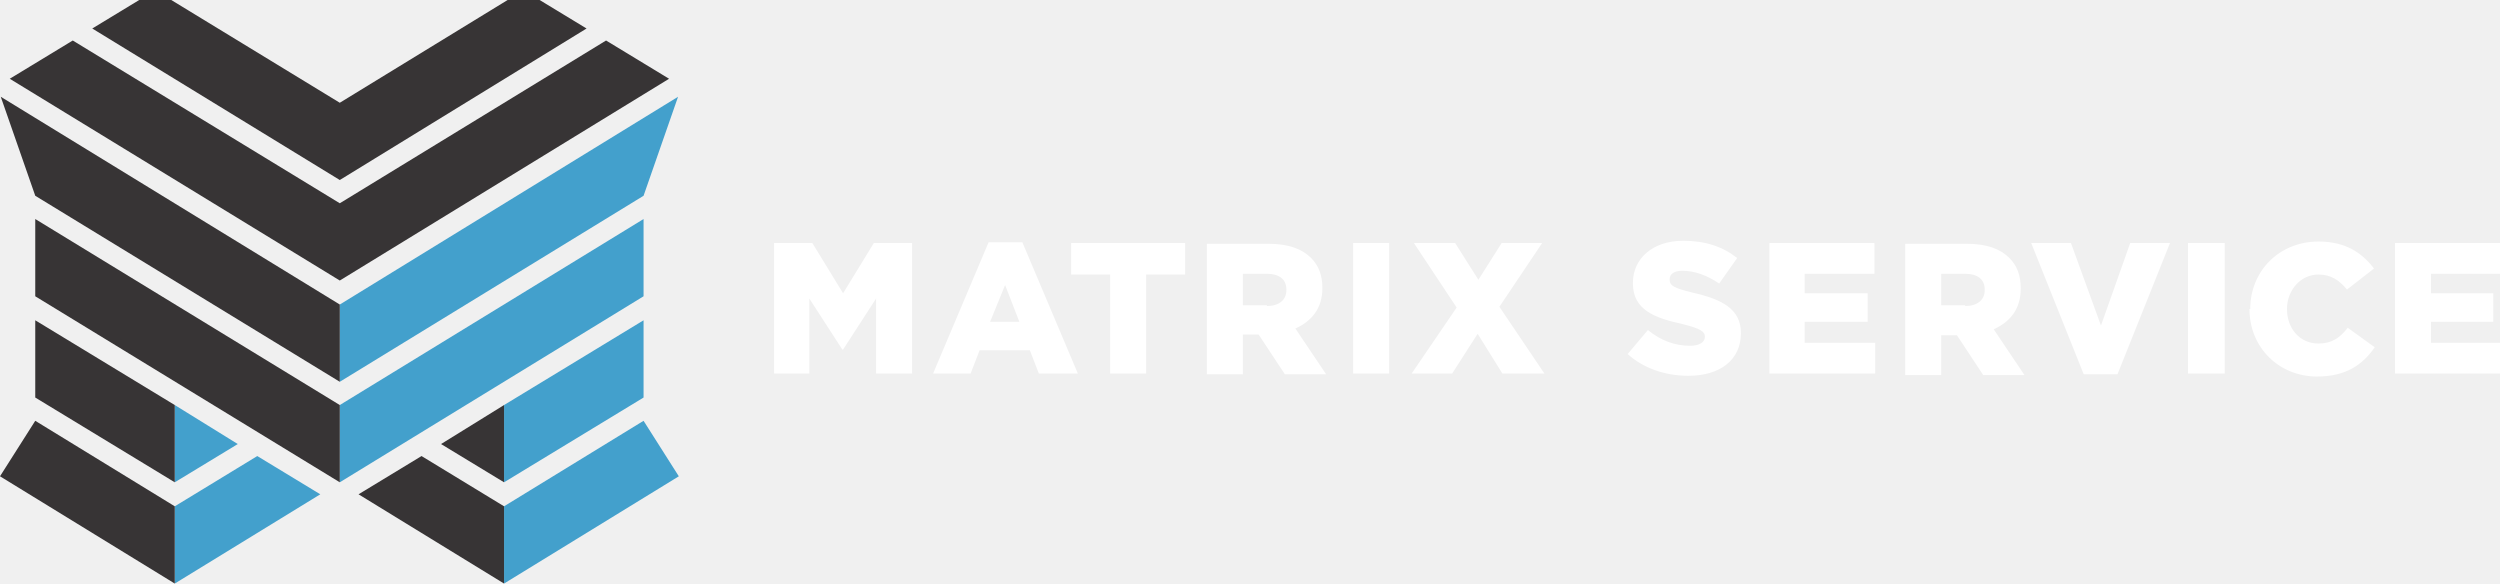
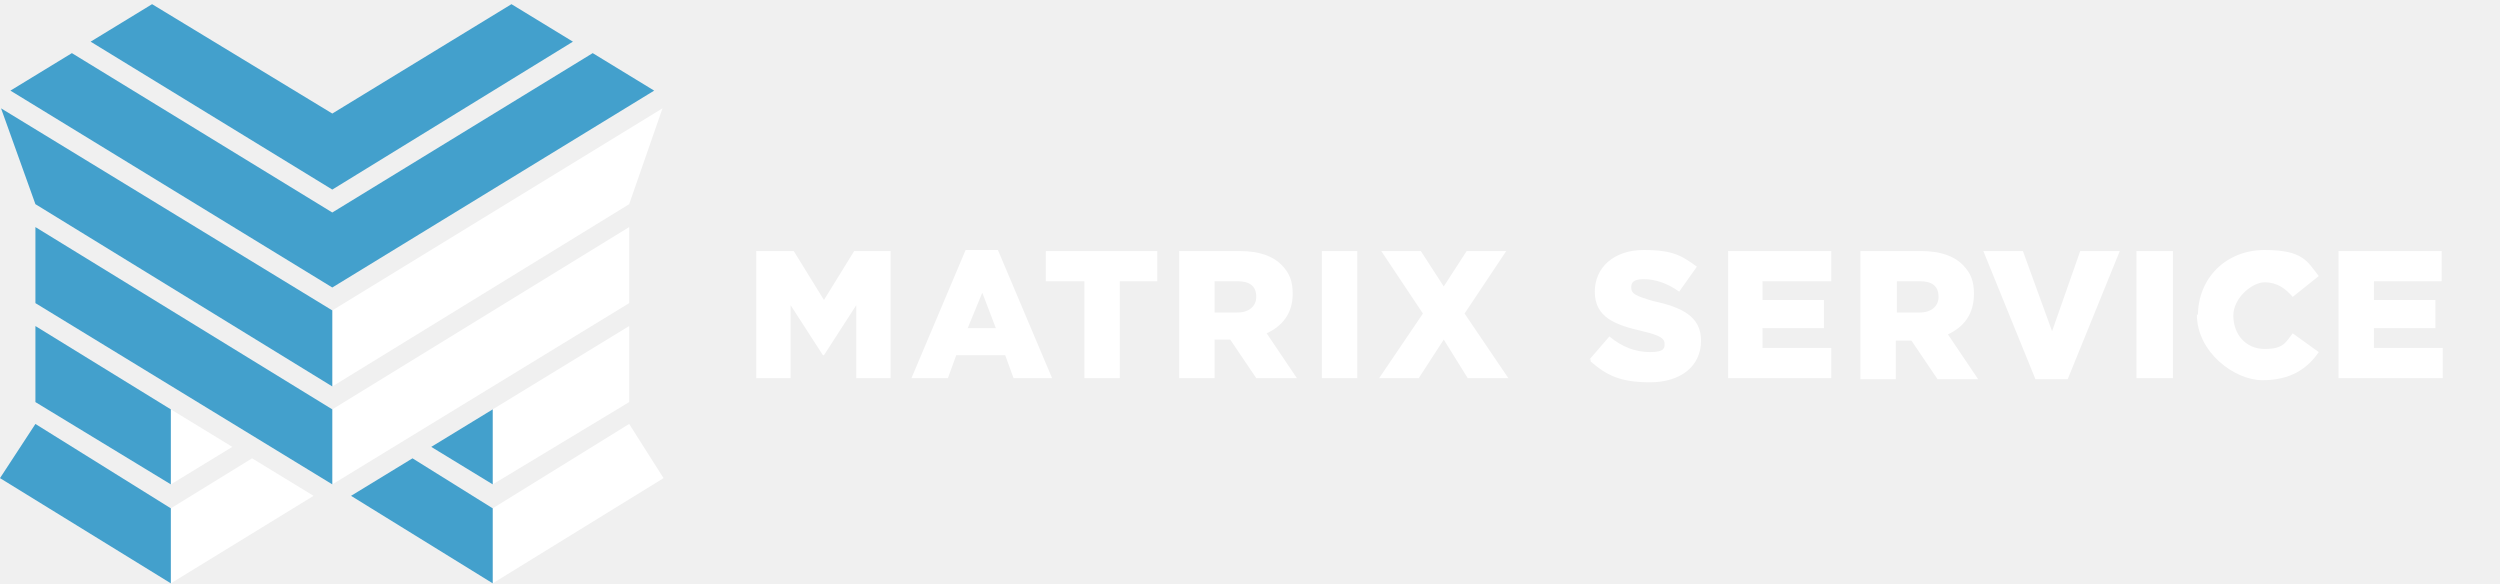
- <svg xmlns="http://www.w3.org/2000/svg" xml:space="preserve" width="3.333in" height="0.778in" version="1.1" style="shape-rendering:geometricPrecision; text-rendering:geometricPrecision; image-rendering:optimizeQuality; fill-rule:evenodd; clip-rule:evenodd" viewBox="0 0 3333 778">
+ <svg xmlns="http://www.w3.org/2000/svg" id="Layer_1" version="1.1" viewBox="0 0 240 56">
  <defs>
-     <style type="text/css">
-    
-     .fil0 {fill:#373435;fill-rule:nonzero}
-     .fil1 {fill:#43A0CC;fill-rule:nonzero}
-    
-   </style>
+     <style>
+       .st0 {
+         fill: #fff;
+       }
+ 
+       .st1 {
+         fill: #43a0cc;
+       }
+     </style>
  </defs>
-   <g id="Layer_x0020_1">
-     <polygon class="fil0" points="1032,324 1083,324 1124,391 1165,324 1216,324 1216,498 1168,498 1168,398 1124,466 1123,466 1079,398 1079,498 1032,498 " style="fill:#fff" />
-     <path class="fil0" d="M1359 429l-19 -49 -20 49 39 0zm-42 -106l46 0 74 175 -52 0 -12 -31 -67 0 -12 31 -50 0 74 -175z" style="fill:#fff" />
-     <polygon class="fil0" points="1480,366 1428,366 1428,324 1580,324 1580,366 1528,366 1528,498 1480,498 " style="fill:#fff" />
-     <path class="fil0" d="M1689 408c16,0 26,-8 26,-21l0 -1c0,-14 -10,-21 -26,-21l-32 0 0 42 32 0zm-80 -83l82 0c27,0 45,7 57,19 10,10 15,23 15,40l0 0c0,27 -14,44 -36,54l41 61 -55 0 -35 -53 -21 0 0 53 -48 0 0 -174z" style="fill:#fff" />
-     <polygon class="fil0" points="1804,498 1852,498 1852,324 1804,324 " style="fill:#fff" />
-     <polygon class="fil0" points="2056,324 1999,409 2059,498 2003,498 1970,445 1936,498 1882,498 1942,410 1885,324 1940,324 1971,373 2002,324 " style="fill:#fff" />
-     <path class="fil0" d="M2170 472l27 -32c17,14 36,21 56,21 13,0 20,-5 20,-12l0 0c0,-7 -6,-11 -30,-17 -37,-8 -66,-19 -66,-54l0 -1c0,-32 26,-56 67,-56 30,0 53,8 72,23l-24 34c-16,-11 -33,-17 -49,-17 -12,0 -17,5 -17,11l0 1c0,8 6,11 30,17 40,9 65,22 65,54l0 0c0,36 -28,57 -70,57 -31,0 -60,-10 -81,-29z" style="fill:#fff" />
-     <polygon class="fil0" points="2359,324 2499,324 2499,365 2406,365 2406,391 2490,391 2490,429 2406,429 2406,457 2500,457 2500,498 2359,498 " style="fill:#fff" />
-     <path class="fil0" d="M2620 408c16,0 26,-8 26,-21l0 -1c0,-14 -10,-21 -26,-21l-32 0 0 42 32 0zm-80 -83l82 0c27,0 45,7 57,19 10,10 15,23 15,40l0 1c0,27 -14,44 -36,54l41 61 -55 0 -35 -53 -21 0 0 53 -48 0 0 -174z" style="fill:#fff" />
-     <polygon class="fil0" points="2708,324 2761,324 2801,434 2840,324 2893,324 2823,499 2778,499 " style="fill:#fff" />
-     <polygon class="fil0" points="2917,498 2966,498 2966,324 2917,324 " style="fill:#fff" />
-     <path class="fil0" d="M3000 412l0 0c0,-51 39,-90 91,-90 36,0 58,15 74,36l-36 28c-10,-12 -21,-20 -38,-20 -24,0 -42,21 -42,46l0 0c0,26 17,46 42,46 18,0 29,-8 39,-21l36 26c-16,23 -38,39 -77,39 -50,0 -90,-38 -90,-90z" style="fill:#fff" />
-     <polygon class="fil0" points="3193,324 3333,324 3333,365 3241,365 3241,391 3324,391 3324,429 3241,429 3241,457 3334,457 3334,498 3193,498 " style="fill:#fff" />
-     <polygon class="fil1" points="453,406 453,509 858,261 904,129 " />
-     <polygon class="fil1" points="672,643 858,530 858,427 672,540 " />
-     <polygon class="fil1" points="672,778 905,635 858,561 672,675 " />
-     <polygon class="fil1" points="453,643 858,395 858,292 453,540 " />
-     <polygon class="fil1" points="427,659 233,778 233,675 343,608 " />
-     <polygon class="fil1" points="233,643 233,540 317,592 " />
-     <polygon class="fil0" points="478,659 672,778 672,675 562,608 " />
-     <polygon class="fil0" points="672,643 672,540 588,592 " />
-     <polygon class="fil0" points="453,406 453,509 47,261 1,129 " />
-     <polygon class="fil0" points="233,643 47,530 47,427 233,540 " />
-     <polygon class="fil0" points="233,778 0,635 47,561 233,675 " />
-     <polygon class="fil0" points="453,643 47,395 47,292 453,540 " />
-     <polygon class="fil0" points="808,54 453,271 97,54 13,105 453,374 892,105 " />
-     <polygon class="fil0" points="698,-13 453,137 207,-13 207,-13 123,38 453,240 782,38 698,-13 " />
-   </g>
+   <polygon class="st0" points="72.6 24.1 76.2 24.1 79.1 28.8 82 24.1 85.5 24.1 85.5 36.3 82.2 36.3 82.2 29.3 79.1 34.1 79 34.1 75.9 29.3 75.9 36.3 72.6 36.3 72.6 24.1" />
+   <path class="st0" d="M95.6,31.5l-1.3-3.4-1.4,3.4h2.7ZM92.6,24h3.2l5.2,12.3h-3.7l-.8-2.2h-4.7l-.8,2.2h-3.5l5.2-12.3h0Z" />
+   <polygon class="st0" points="104.1 27 100.4 27 100.4 24.1 111.1 24.1 111.1 27 107.5 27 107.5 36.3 104.1 36.3 104.1 27" />
+   <path class="st0" d="M118.8,30c1.1,0,1.8-.6,1.8-1.5h0c0-1.1-.7-1.5-1.8-1.5h-2.2v3h2.2ZM113.2,24.1h5.8c1.9,0,3.2.5,4,1.3s1.1,1.6,1.1,2.8h0c0,1.9-1,3.1-2.5,3.8l2.9,4.3h-3.9l-2.5-3.7h-1.5v3.7h-3.4s0-12.2,0-12.2Z" />
+   <polygon class="st0" points="126.9 36.3 130.3 36.3 130.3 24.1 126.9 24.1 126.9 36.3" />
+   <polygon class="st0" points="144.6 24.1 140.6 30.1 144.8 36.3 140.9 36.3 138.6 32.6 136.2 36.3 132.4 36.3 136.6 30.1 132.6 24.1 136.4 24.1 138.6 27.5 140.8 24.1 144.6 24.1" />
+   <path class="st0" d="M152.6,34.5l1.9-2.2c1.2,1,2.5,1.5,3.9,1.5s1.4-.4,1.4-.8h0c0-.5-.4-.8-2.1-1.2-2.6-.6-4.6-1.3-4.6-3.8h0c0-2.3,1.8-4,4.7-4s3.7.6,5.1,1.6l-1.7,2.4c-1.1-.8-2.3-1.2-3.4-1.2s-1.2.4-1.2.8h0c0,.6.4.8,2.1,1.3,2.8.6,4.6,1.5,4.6,3.8h0c0,2.5-2,4-4.9,4s-4.2-.7-5.7-2v-.2Z" />
+   <polygon class="st0" points="165.9 24.1 175.8 24.1 175.8 27 169.2 27 169.2 28.8 175.1 28.8 175.1 31.5 169.2 31.5 169.2 33.4 175.8 33.4 175.8 36.3 165.9 36.3 165.9 24.1" />
+   <path class="st0" d="M184.3,30c1.1,0,1.8-.6,1.8-1.5h0c0-1.1-.7-1.5-1.8-1.5h-2.2v3h2.2ZM178.6,24.1h5.8c1.9,0,3.2.5,4,1.3s1.1,1.6,1.1,2.8h0c0,2-1,3.2-2.5,3.9l2.9,4.3h-3.9l-2.5-3.7h-1.5v3.7h-3.4v-12.2h0Z" />
+   <polygon class="st0" points="190.4 24.1 194.2 24.1 197 31.8 199.7 24.1 203.5 24.1 198.5 36.4 195.4 36.4 190.4 24.1" />
+   <polygon class="st0" points="205.1 36.3 208.6 36.3 208.6 24.1 205.1 24.1 205.1 36.3" />
+   <path class="st0" d="M211,30.3h0c0-3.6,2.7-6.3,6.4-6.3s4.1,1.1,5.2,2.5l-2.5,2c-.7-.8-1.5-1.4-2.7-1.4s-3,1.5-3,3.2h0c0,1.8,1.2,3.2,3,3.2s2-.6,2.7-1.5l2.5,1.8c-1.1,1.6-2.7,2.7-5.4,2.7s-6.3-2.7-6.3-6.3h.1Z" />
+   <polygon class="st0" points="224.5 24.1 234.4 24.1 234.4 27 227.9 27 227.9 28.8 233.8 28.8 233.8 31.5 227.9 31.5 227.9 33.4 234.5 33.4 234.5 36.3 224.5 36.3 224.5 24.1" />
+   <polygon class="st0" points="31.9 29.8 31.9 37.1 60.4 19.6 63.6 10.4 31.9 29.8" />
+   <polygon class="st0" points="47.3 46.5 60.4 38.6 60.4 31.3 47.3 39.3 47.3 46.5" />
+   <polygon class="st0" points="47.3 56 63.7 45.9 60.4 40.7 47.3 48.8 47.3 56" />
+   <polygon class="st0" points="31.9 46.5 60.4 29.1 60.4 21.8 31.9 39.3 31.9 46.5" />
+   <polygon class="st0" points="30.1 47.6 16.4 56 16.4 48.8 24.2 44 30.1 47.6" />
+   <polygon class="st0" points="16.4 46.5 16.4 39.3 22.3 42.9 16.4 46.5" />
+   <polygon class="st1" points="33.7 47.6 47.3 56 47.3 48.8 39.6 44 33.7 47.6" />
+   <polygon class="st1" points="47.3 46.5 47.3 39.3 41.4 42.9 47.3 46.5" />
+   <polygon class="st1" points="31.9 29.8 31.9 37.1 3.4 19.6 .1 10.4 31.9 29.8" />
+   <polygon class="st1" points="16.4 46.5 3.4 38.6 3.4 31.3 16.4 39.3 16.4 46.5" />
+   <polygon class="st1" points="16.4 56 0 45.9 3.4 40.7 16.4 48.8 16.4 56" />
+   <polygon class="st1" points="31.9 46.5 3.4 29.1 3.4 21.8 31.9 39.3 31.9 46.5" />
+   <polygon class="st1" points="56.9 5.1 31.9 20.4 6.9 5.1 1 8.7 31.9 27.6 62.8 8.7 56.9 5.1" />
+   <polygon class="st1" points="49.1 .4 31.9 10.9 14.6 .4 14.6 .4 8.7 4 31.9 18.2 55 4 49.1 .4" />
</svg>
